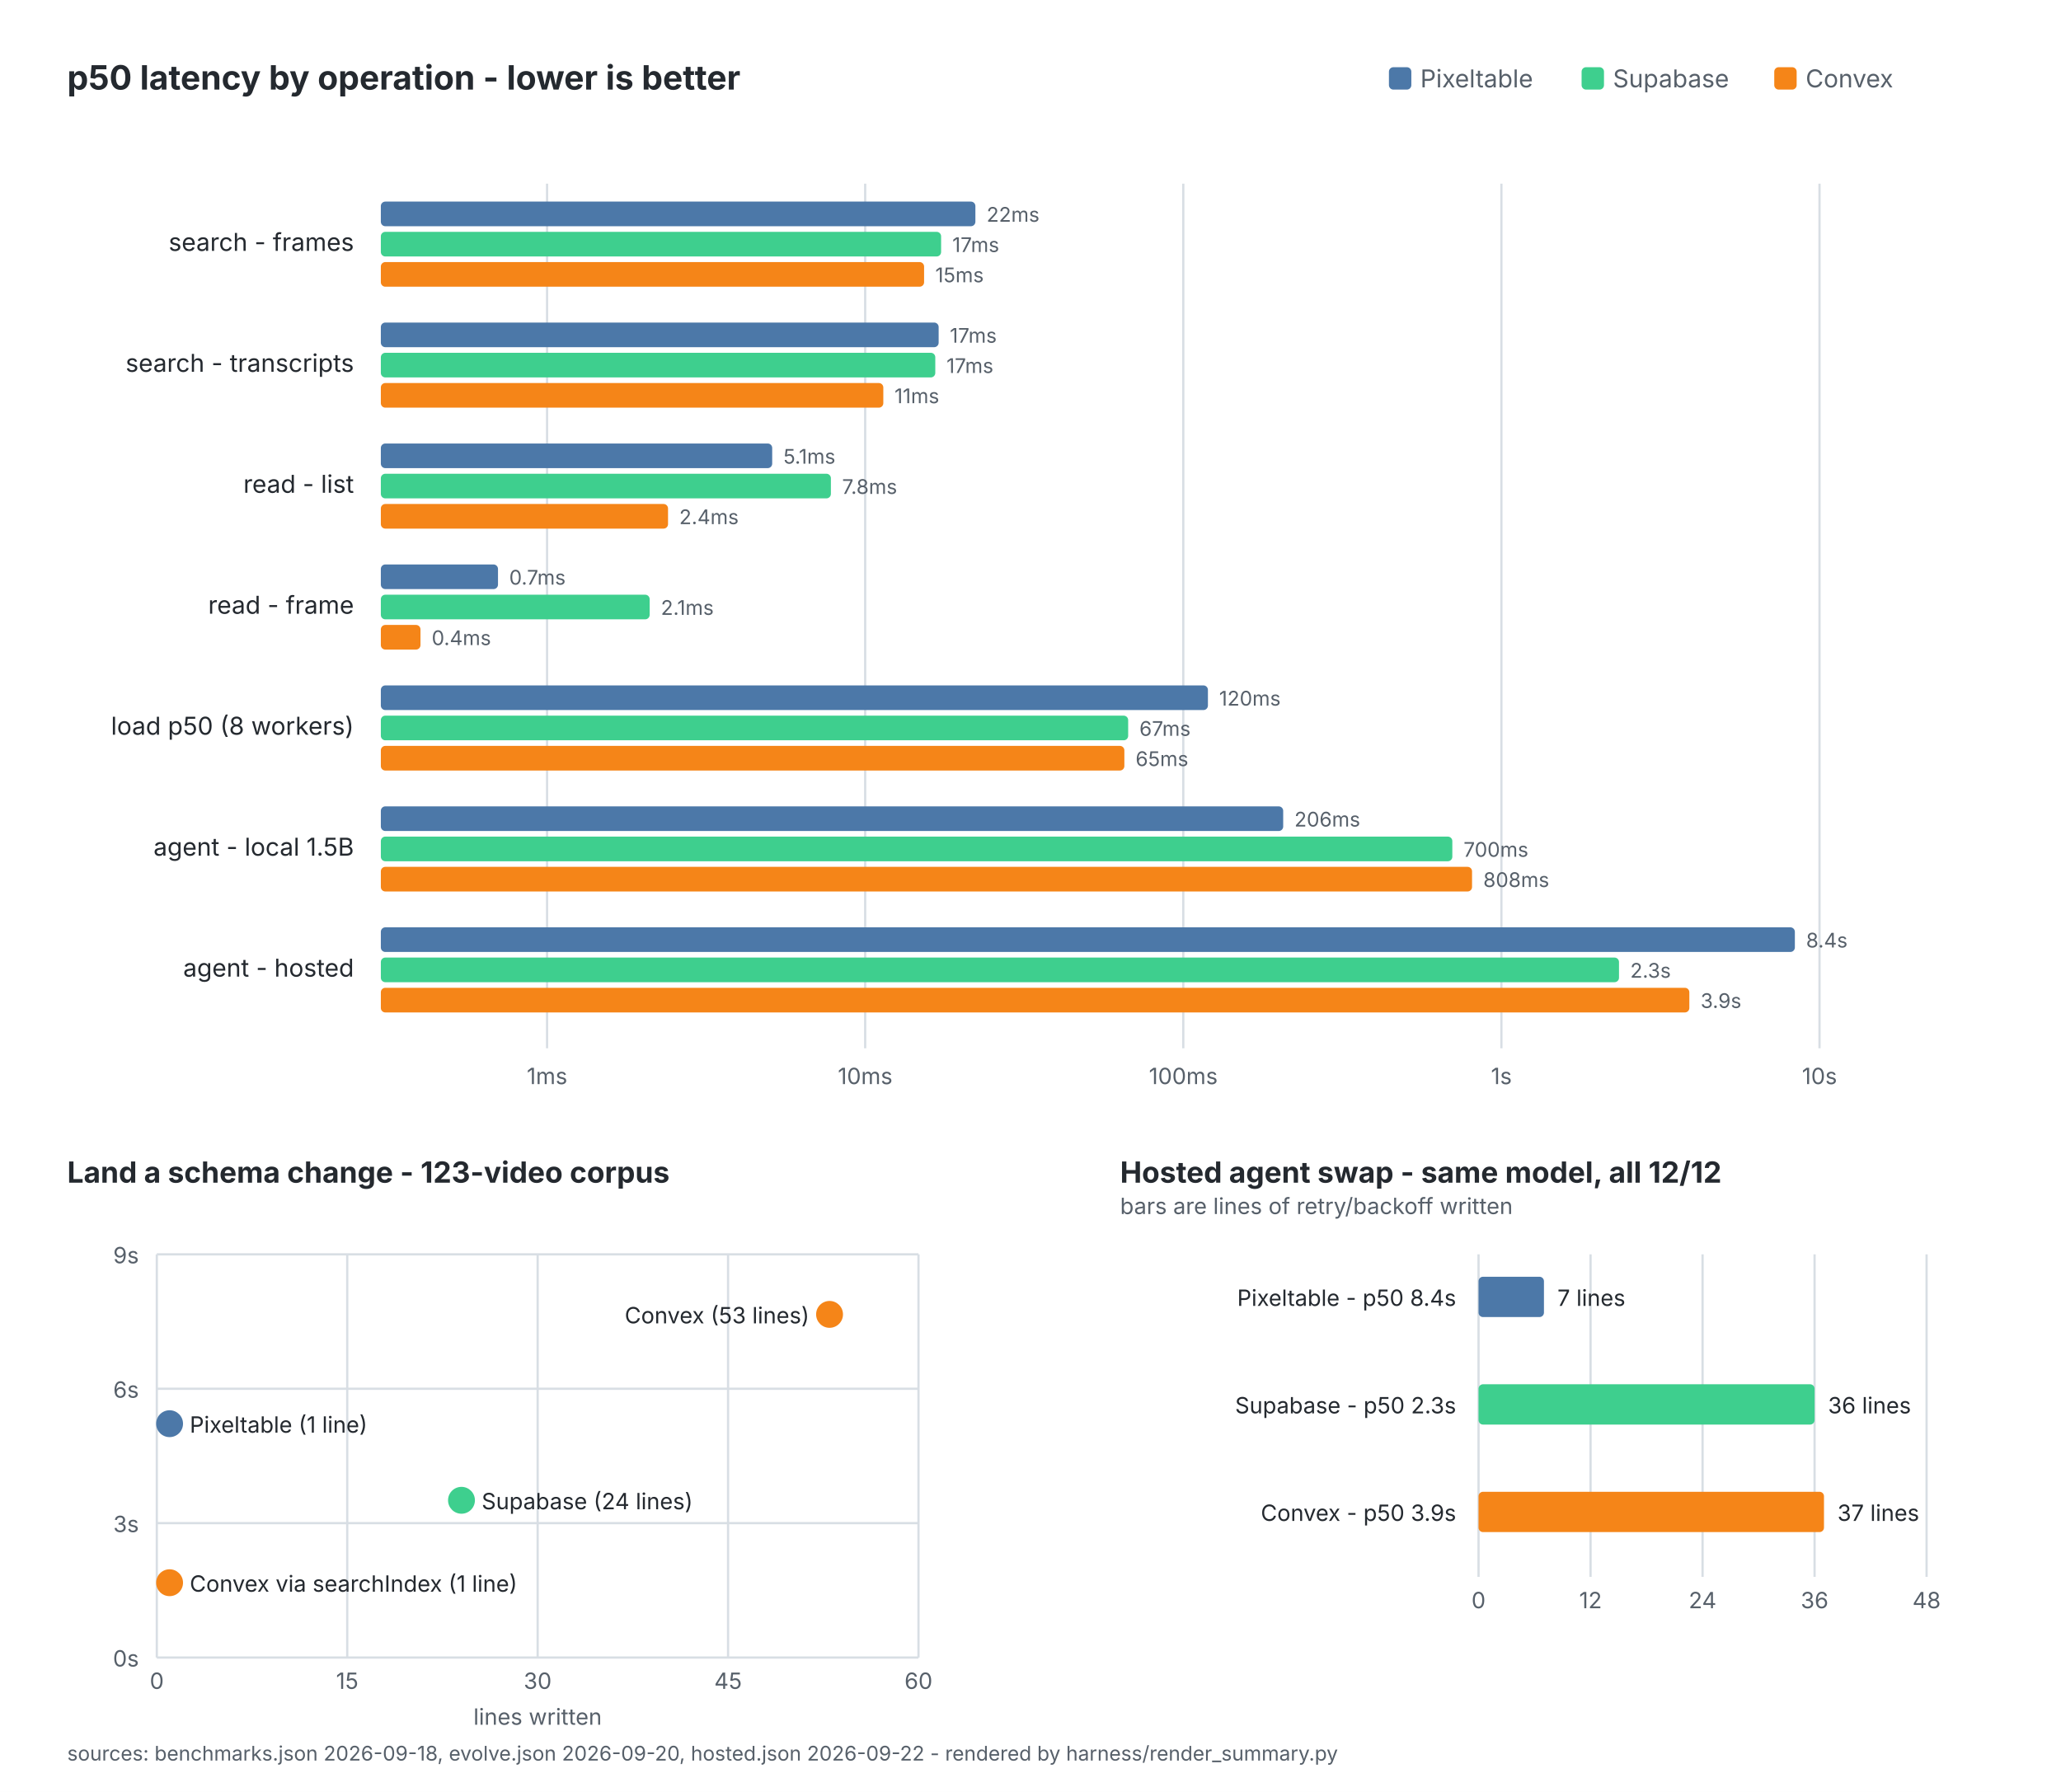
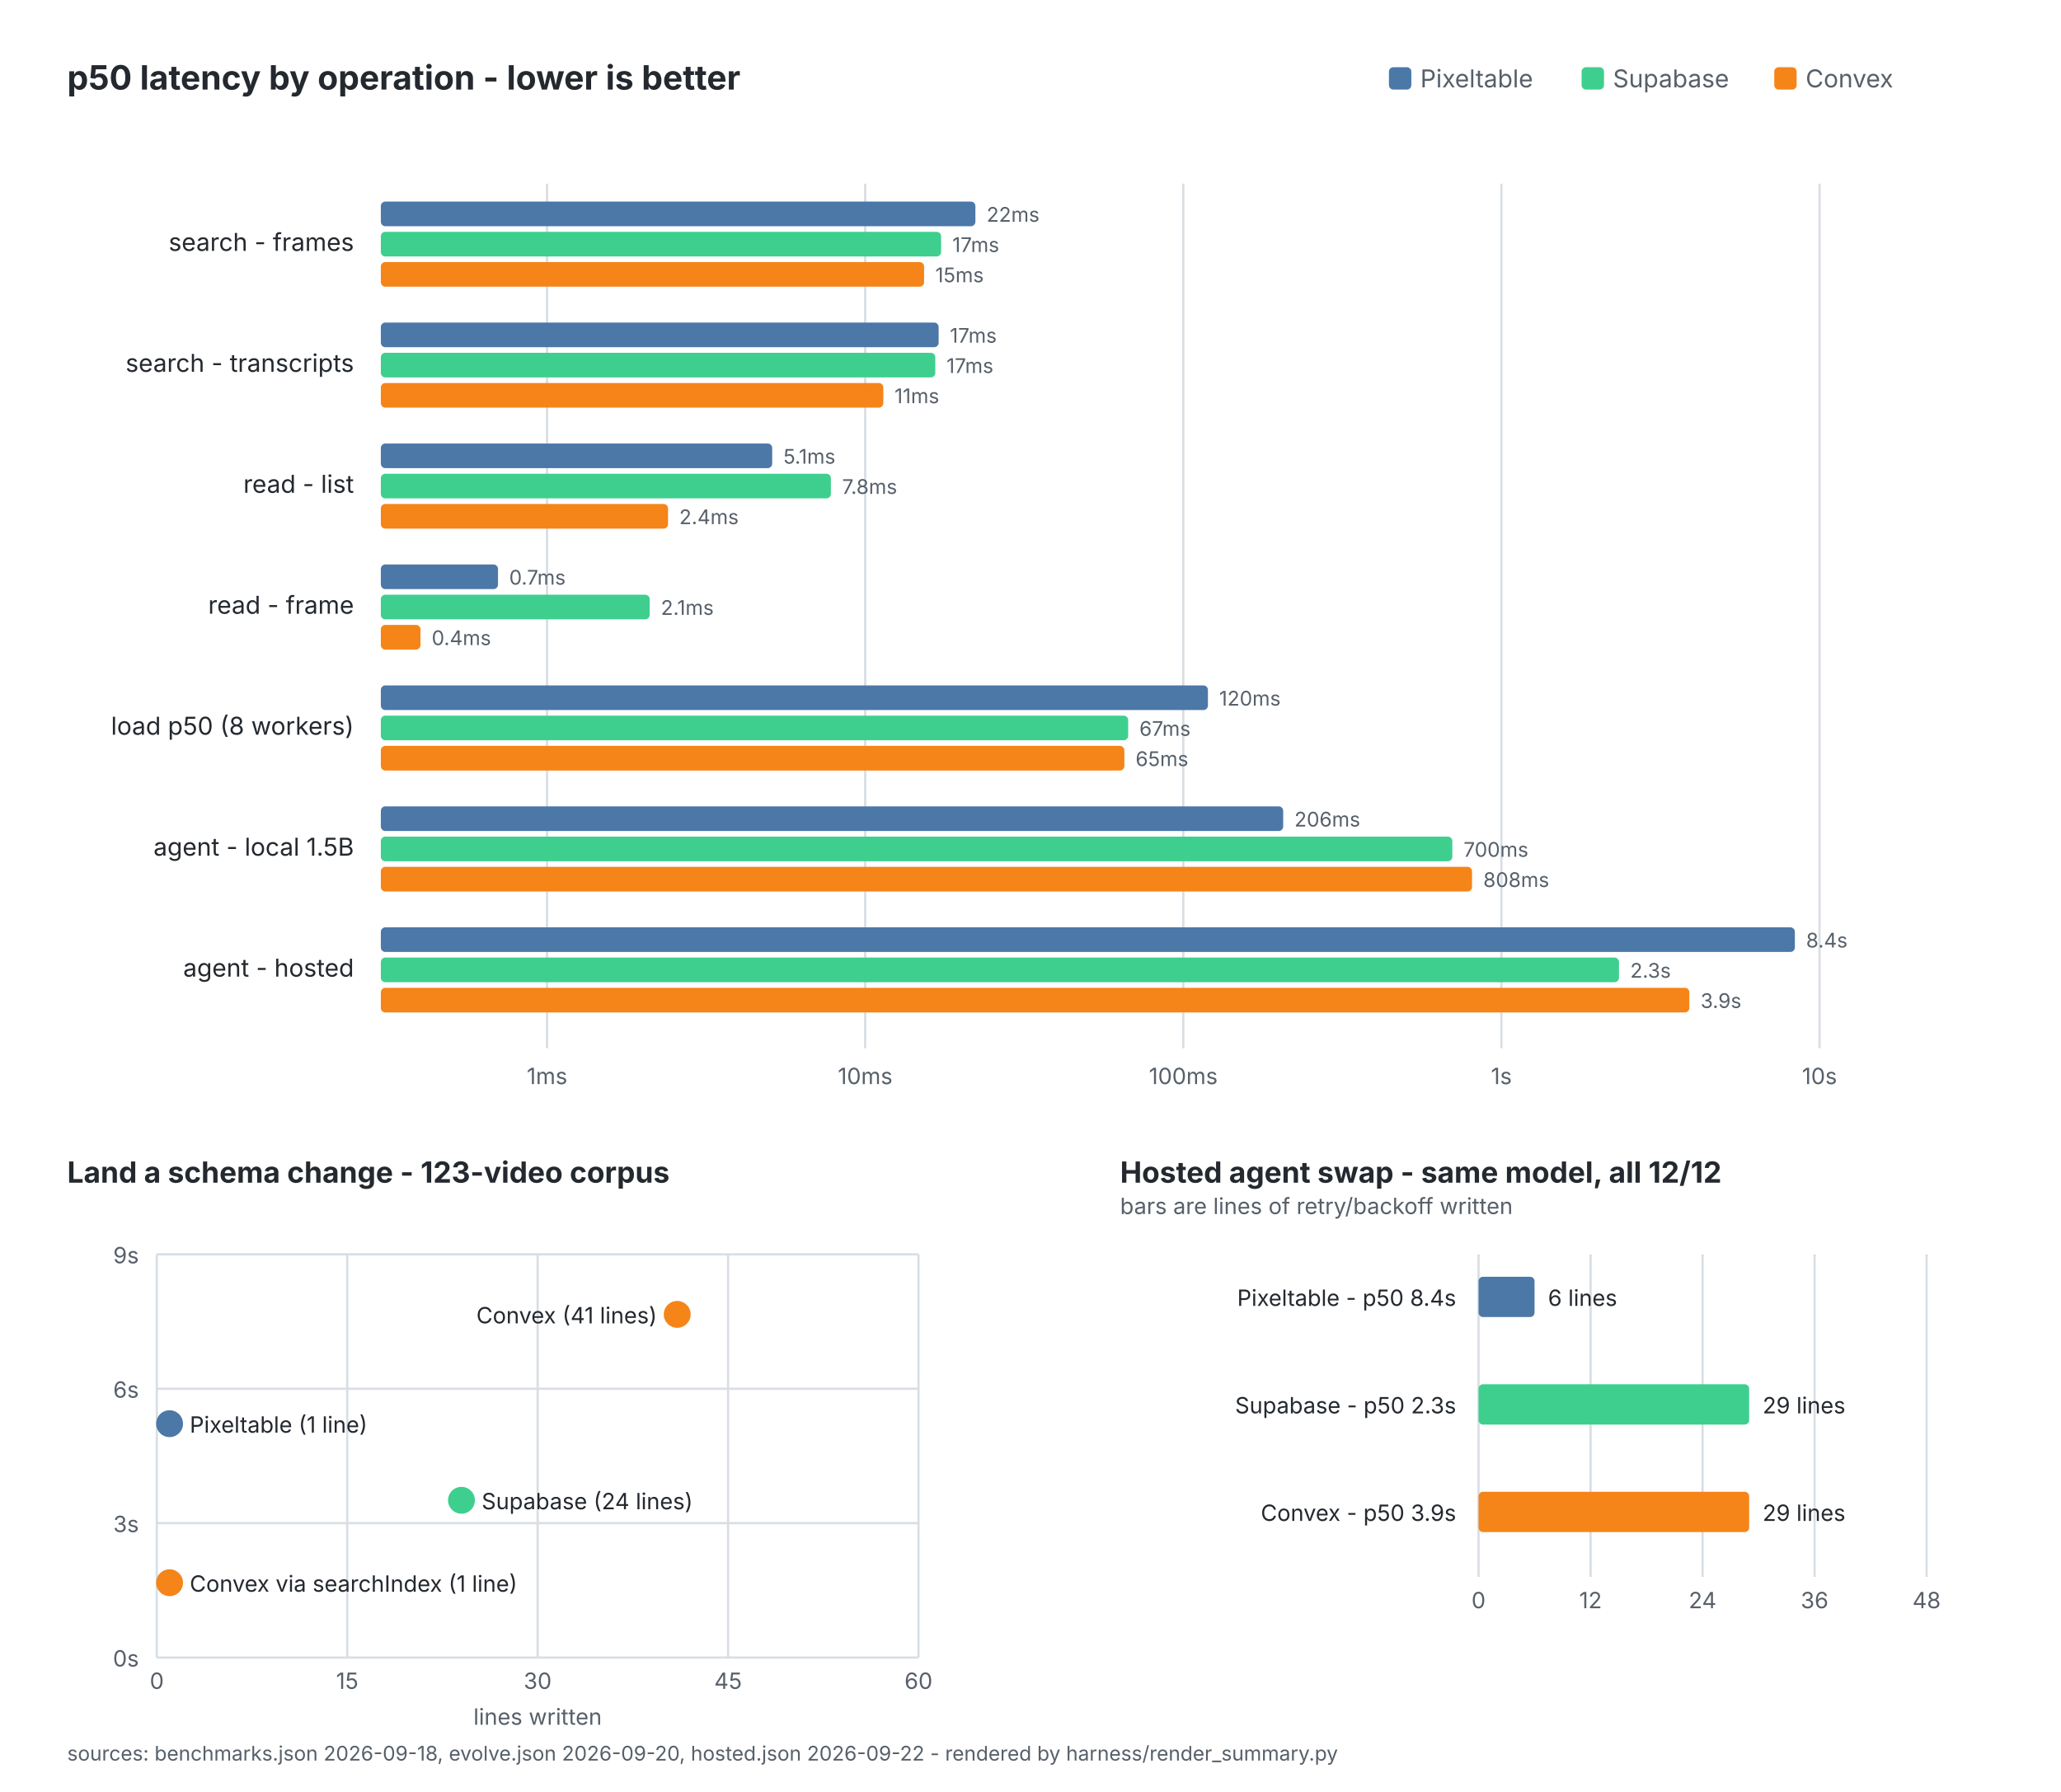
<svg xmlns="http://www.w3.org/2000/svg" viewBox="0 0 920 800" font-family="system-ui,-apple-system,sans-serif">
  <rect width="920" height="800" fill="#ffffff" />
  <text x="30.0" y="40.0" font-size="15" fill="#24292f" text-anchor="start" font-weight="bold">p50 latency by operation - lower is better</text>
  <rect x="620" y="30" width="10" height="10" rx="2" fill="#4c78a8" />
  <text x="634.0" y="39.0" font-size="11" fill="#57606a" text-anchor="start">Pixeltable</text>
  <rect x="706" y="30" width="10" height="10" rx="2" fill="#3ecf8e" />
  <text x="720.0" y="39.0" font-size="11" fill="#57606a" text-anchor="start">Supabase</text>
  <rect x="792" y="30" width="10" height="10" rx="2" fill="#f58518" />
  <text x="806.0" y="39.0" font-size="11" fill="#57606a" text-anchor="start">Convex</text>
  <line x1="244.2" y1="82.0" x2="244.2" y2="468.0" stroke="#d8dee4" />
  <text x="244.2" y="484.0" font-size="10" fill="#57606a" text-anchor="middle">1ms</text>
  <line x1="386.2" y1="82.0" x2="386.2" y2="468.0" stroke="#d8dee4" />
  <text x="386.2" y="484.0" font-size="10" fill="#57606a" text-anchor="middle">10ms</text>
  <line x1="528.2" y1="82.0" x2="528.2" y2="468.0" stroke="#d8dee4" />
  <text x="528.2" y="484.0" font-size="10" fill="#57606a" text-anchor="middle">100ms</text>
  <line x1="670.2" y1="82.0" x2="670.2" y2="468.0" stroke="#d8dee4" />
  <text x="670.2" y="484.0" font-size="10" fill="#57606a" text-anchor="middle">1s</text>
  <line x1="812.2" y1="82.0" x2="812.2" y2="468.0" stroke="#d8dee4" />
  <text x="812.2" y="484.0" font-size="10" fill="#57606a" text-anchor="middle">10s</text>
  <text x="158.0" y="112.0" font-size="11" fill="#24292f" text-anchor="end">search - frames</text>
  <rect x="170.0" y="90.0" width="265.4" height="11.0" rx="2" fill="#4c78a8" />
  <text x="440.4" y="99.0" font-size="9" fill="#57606a" text-anchor="start">22ms</text>
  <rect x="170.0" y="103.5" width="250.1" height="11.0" rx="2" fill="#3ecf8e" />
  <text x="425.1" y="112.5" font-size="9" fill="#57606a" text-anchor="start">17ms</text>
  <rect x="170.0" y="117.0" width="242.5" height="11.0" rx="2" fill="#f58518" />
  <text x="417.5" y="126.0" font-size="9" fill="#57606a" text-anchor="start">15ms</text>
  <text x="158.0" y="166.0" font-size="11" fill="#24292f" text-anchor="end">search - transcripts</text>
  <rect x="170.0" y="144.0" width="249.0" height="11.0" rx="2" fill="#4c78a8" />
  <text x="424.0" y="153.0" font-size="9" fill="#57606a" text-anchor="start">17ms</text>
  <rect x="170.0" y="157.5" width="247.5" height="11.0" rx="2" fill="#3ecf8e" />
  <text x="422.5" y="166.5" font-size="9" fill="#57606a" text-anchor="start">17ms</text>
  <rect x="170.0" y="171.0" width="224.3" height="11.0" rx="2" fill="#f58518" />
  <text x="399.3" y="180.0" font-size="9" fill="#57606a" text-anchor="start">11ms</text>
  <text x="158.0" y="220.0" font-size="11" fill="#24292f" text-anchor="end">read - list</text>
  <rect x="170.0" y="198.0" width="174.7" height="11.0" rx="2" fill="#4c78a8" />
  <text x="349.7" y="207.0" font-size="9" fill="#57606a" text-anchor="start">5.1ms</text>
  <rect x="170.0" y="211.5" width="200.9" height="11.0" rx="2" fill="#3ecf8e" />
  <text x="375.9" y="220.5" font-size="9" fill="#57606a" text-anchor="start">7.8ms</text>
  <rect x="170.0" y="225.0" width="128.2" height="11.0" rx="2" fill="#f58518" />
  <text x="303.2" y="234.0" font-size="9" fill="#57606a" text-anchor="start">2.4ms</text>
  <text x="158.0" y="274.0" font-size="11" fill="#24292f" text-anchor="end">read - frame</text>
  <rect x="170.0" y="252.0" width="52.3" height="11.0" rx="2" fill="#4c78a8" />
  <text x="227.3" y="261.0" font-size="9" fill="#57606a" text-anchor="start">0.7ms</text>
  <rect x="170.0" y="265.5" width="120.0" height="11.0" rx="2" fill="#3ecf8e" />
  <text x="295.0" y="274.5" font-size="9" fill="#57606a" text-anchor="start">2.1ms</text>
  <rect x="170.0" y="279.0" width="17.7" height="11.0" rx="2" fill="#f58518" />
  <text x="192.7" y="288.0" font-size="9" fill="#57606a" text-anchor="start">0.4ms</text>
  <text x="158.0" y="328.0" font-size="11" fill="#24292f" text-anchor="end">load p50 (8 workers)</text>
  <rect x="170.0" y="306.0" width="369.2" height="11.0" rx="2" fill="#4c78a8" />
  <text x="544.2" y="315.0" font-size="9" fill="#57606a" text-anchor="start">120ms</text>
  <rect x="170.0" y="319.5" width="333.6" height="11.0" rx="2" fill="#3ecf8e" />
  <text x="508.6" y="328.5" font-size="9" fill="#57606a" text-anchor="start">67ms</text>
  <rect x="170.0" y="333.0" width="331.9" height="11.0" rx="2" fill="#f58518" />
  <text x="506.9" y="342.0" font-size="9" fill="#57606a" text-anchor="start">65ms</text>
  <text x="158.0" y="382.0" font-size="11" fill="#24292f" text-anchor="end">agent - local 1.5B</text>
  <rect x="170.0" y="360.0" width="402.8" height="11.0" rx="2" fill="#4c78a8" />
  <text x="577.8" y="369.0" font-size="9" fill="#57606a" text-anchor="start">206ms</text>
  <rect x="170.0" y="373.5" width="478.3" height="11.0" rx="2" fill="#3ecf8e" />
  <text x="653.3" y="382.5" font-size="9" fill="#57606a" text-anchor="start">700ms</text>
  <rect x="170.0" y="387.0" width="487.1" height="11.0" rx="2" fill="#f58518" />
  <text x="662.1" y="396.0" font-size="9" fill="#57606a" text-anchor="start">808ms</text>
  <text x="158.0" y="436.0" font-size="11" fill="#24292f" text-anchor="end">agent - hosted</text>
  <rect x="170.0" y="414.0" width="631.2" height="11.0" rx="2" fill="#4c78a8" />
  <text x="806.2" y="423.0" font-size="9" fill="#57606a" text-anchor="start">8.4s</text>
  <rect x="170.0" y="427.5" width="552.7" height="11.0" rx="2" fill="#3ecf8e" />
  <text x="727.7" y="436.5" font-size="9" fill="#57606a" text-anchor="start">2.3s</text>
  <rect x="170.0" y="441.0" width="584.1" height="11.0" rx="2" fill="#f58518" />
  <text x="759.1" y="450.0" font-size="9" fill="#57606a" text-anchor="start">3.9s</text>
  <text x="30.0" y="528.0" font-size="13" fill="#24292f" text-anchor="start" font-weight="bold">Land a schema change - 123-video corpus</text>
  <line x1="70.0" y1="560.0" x2="70.0" y2="740.0" stroke="#d8dee4" />
  <text x="70.0" y="754.0" font-size="10" fill="#57606a" text-anchor="middle">0</text>
  <line x1="155.0" y1="560.0" x2="155.0" y2="740.0" stroke="#d8dee4" />
  <text x="155.0" y="754.0" font-size="10" fill="#57606a" text-anchor="middle">15</text>
  <line x1="240.0" y1="560.0" x2="240.0" y2="740.0" stroke="#d8dee4" />
  <text x="240.0" y="754.0" font-size="10" fill="#57606a" text-anchor="middle">30</text>
  <line x1="325.0" y1="560.0" x2="325.0" y2="740.0" stroke="#d8dee4" />
  <text x="325.0" y="754.0" font-size="10" fill="#57606a" text-anchor="middle">45</text>
  <line x1="410.0" y1="560.0" x2="410.0" y2="740.0" stroke="#d8dee4" />
  <text x="410.0" y="754.0" font-size="10" fill="#57606a" text-anchor="middle">60</text>
  <line x1="70.0" y1="740.0" x2="410.0" y2="740.0" stroke="#d8dee4" />
  <text x="62.0" y="744.0" font-size="10" fill="#57606a" text-anchor="end">0s</text>
  <line x1="70.0" y1="680.0" x2="410.0" y2="680.0" stroke="#d8dee4" />
  <text x="62.0" y="684.0" font-size="10" fill="#57606a" text-anchor="end">3s</text>
  <line x1="70.0" y1="620.0" x2="410.0" y2="620.0" stroke="#d8dee4" />
  <text x="62.0" y="624.0" font-size="10" fill="#57606a" text-anchor="end">6s</text>
  <line x1="70.0" y1="560.0" x2="410.0" y2="560.0" stroke="#d8dee4" />
  <text x="62.0" y="564.0" font-size="10" fill="#57606a" text-anchor="end">9s</text>
  <text x="240.0" y="770.0" font-size="10" fill="#57606a" text-anchor="middle">lines written</text>
  <circle cx="75.7" cy="635.6" r="6" fill="#4c78a8" />
  <text x="84.7" y="639.6" font-size="10" fill="#24292f" text-anchor="start">Pixeltable (1 line)</text>
  <circle cx="206.0" cy="669.8" r="6" fill="#3ecf8e" />
  <text x="215.0" y="673.8" font-size="10" fill="#24292f" text-anchor="start">Supabase (24 lines)</text>
-   <circle cx="370.3" cy="586.8" r="6" fill="#f58518" />
-   <text x="361.3" y="590.8" font-size="10" fill="#24292f" text-anchor="end">Convex (53 lines)</text>
+   <circle cx="302.3" cy="586.8" r="6" fill="#f58518" />
+   <text x="293.3" y="590.8" font-size="10" fill="#24292f" text-anchor="end">Convex (41 lines)</text>
  <circle cx="75.7" cy="706.6" r="6" fill="#f58518" />
  <text x="84.7" y="710.6" font-size="10" fill="#24292f" text-anchor="start">Convex via searchIndex (1 line)</text>
  <text x="500.0" y="528.0" font-size="13" fill="#24292f" text-anchor="start" font-weight="bold">Hosted agent swap - same model, all 12/12</text>
  <text x="500.0" y="542.0" font-size="10" fill="#57606a" text-anchor="start">bars are lines of retry/backoff written</text>
  <line x1="660.0" y1="560.0" x2="660.0" y2="704.0" stroke="#d8dee4" />
  <text x="660.0" y="718.0" font-size="10" fill="#57606a" text-anchor="middle">0</text>
  <line x1="710.0" y1="560.0" x2="710.0" y2="704.0" stroke="#d8dee4" />
  <text x="710.0" y="718.0" font-size="10" fill="#57606a" text-anchor="middle">12</text>
  <line x1="760.0" y1="560.0" x2="760.0" y2="704.0" stroke="#d8dee4" />
  <text x="760.0" y="718.0" font-size="10" fill="#57606a" text-anchor="middle">24</text>
  <line x1="810.0" y1="560.0" x2="810.0" y2="704.0" stroke="#d8dee4" />
  <text x="810.0" y="718.0" font-size="10" fill="#57606a" text-anchor="middle">36</text>
  <line x1="860.0" y1="560.0" x2="860.0" y2="704.0" stroke="#d8dee4" />
  <text x="860.0" y="718.0" font-size="10" fill="#57606a" text-anchor="middle">48</text>
-   <rect x="660.0" y="570.0" width="29.2" height="18.0" rx="2" fill="#4c78a8" />
-   <text x="695.2" y="583.0" font-size="10" fill="#24292f" text-anchor="start">7 lines</text>
+   <rect x="660.0" y="570.0" width="25.0" height="18.0" rx="2" fill="#4c78a8" />
+   <text x="691.0" y="583.0" font-size="10" fill="#24292f" text-anchor="start">6 lines</text>
  <text x="650.0" y="583.0" font-size="10" fill="#24292f" text-anchor="end">Pixeltable - p50 8.4s</text>
-   <rect x="660.0" y="618.0" width="150.0" height="18.0" rx="2" fill="#3ecf8e" />
-   <text x="816.0" y="631.0" font-size="10" fill="#24292f" text-anchor="start">36 lines</text>
+   <rect x="660.0" y="618.0" width="120.8" height="18.0" rx="2" fill="#3ecf8e" />
+   <text x="786.8" y="631.0" font-size="10" fill="#24292f" text-anchor="start">29 lines</text>
  <text x="650.0" y="631.0" font-size="10" fill="#24292f" text-anchor="end">Supabase - p50 2.3s</text>
-   <rect x="660.0" y="666.0" width="154.2" height="18.0" rx="2" fill="#f58518" />
-   <text x="820.2" y="679.0" font-size="10" fill="#24292f" text-anchor="start">37 lines</text>
+   <rect x="660.0" y="666.0" width="120.8" height="18.0" rx="2" fill="#f58518" />
+   <text x="786.8" y="679.0" font-size="10" fill="#24292f" text-anchor="start">29 lines</text>
  <text x="650.0" y="679.0" font-size="10" fill="#24292f" text-anchor="end">Convex - p50 3.9s</text>
  <text x="30.0" y="786.0" font-size="9" fill="#57606a" text-anchor="start">sources: benchmarks.json 2026-09-18, evolve.json 2026-09-20, hosted.json 2026-09-22 - rendered by harness/render_summary.py</text>
</svg>
